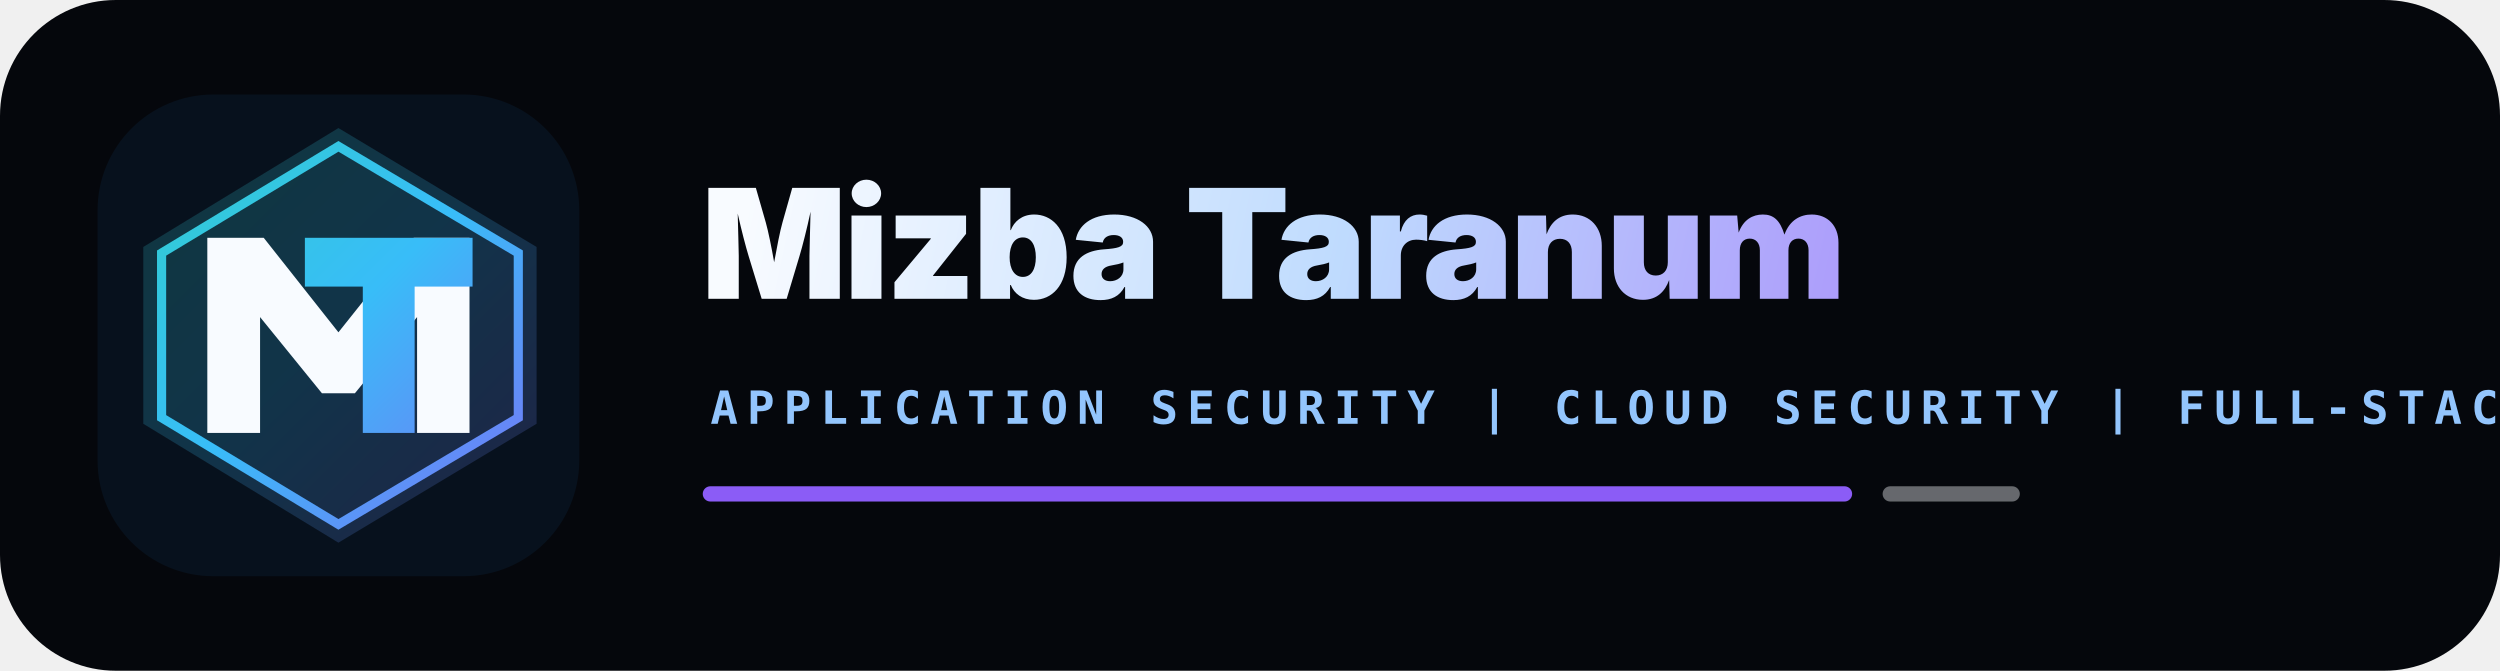
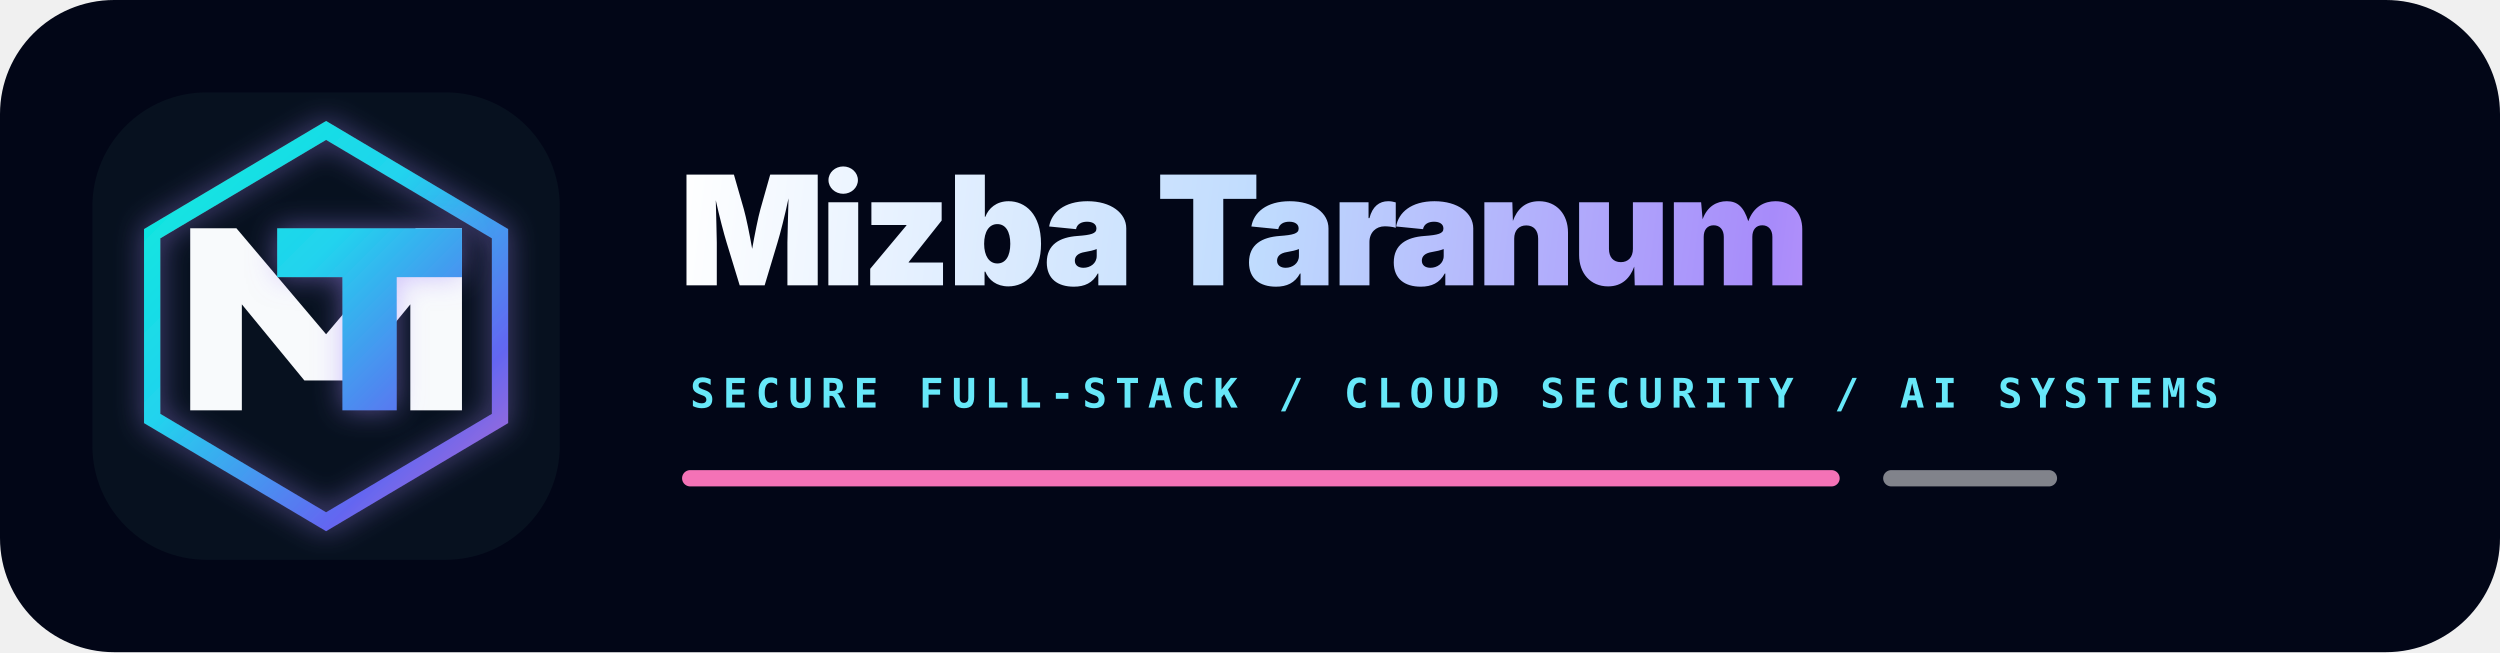
- <svg xmlns="http://www.w3.org/2000/svg" viewBox="0 0 820 220" role="img" aria-labelledby="title desc">
+ <svg xmlns="http://www.w3.org/2000/svg" viewBox="0 0 920 240" role="img" aria-labelledby="title desc">
  <defs>
-     <linearGradient id="markBg" x1="28" y1="26" x2="190" y2="190" gradientUnits="userSpaceOnUse">
-       <stop offset="0" stop-color="#2dd4bf" />
-       <stop offset="0.5" stop-color="#38bdf8" />
-       <stop offset="1" stop-color="#8b5cf6" />
+     <linearGradient id="neon" x1="34" y1="34" x2="205" y2="205" gradientUnits="userSpaceOnUse">
+       <stop offset="0" stop-color="#00f5d4" />
+       <stop offset="0.42" stop-color="#22d3ee" />
+       <stop offset="0.72" stop-color="#6366f1" />
+       <stop offset="1" stop-color="#f472b6" />
    </linearGradient>
-     <linearGradient id="textGrad" x1="244" y1="70" x2="640" y2="154" gradientUnits="userSpaceOnUse">
-       <stop offset="0" stop-color="#f8fbff" />
-       <stop offset="0.48" stop-color="#bfdbfe" />
-       <stop offset="1" stop-color="#a78bfa" />
+     <linearGradient id="copy" x1="250" y1="70" x2="760" y2="130" gradientUnits="userSpaceOnUse">
+       <stop offset="0" stop-color="#ffffff" />
+       <stop offset="0.42" stop-color="#bfdbfe" />
+       <stop offset="0.78" stop-color="#a78bfa" />
+       <stop offset="1" stop-color="#f0abfc" />
    </linearGradient>
+     <filter id="glow" x="-35%" y="-35%" width="170%" height="170%">
+       <feDropShadow dx="0" dy="12" stdDeviation="12" flood-color="#22d3ee" flood-opacity="0.3" />
+       <feDropShadow dx="0" dy="0" stdDeviation="5" flood-color="#a78bfa" flood-opacity="0.5" />
+     </filter>
  </defs>
-   <rect width="820" height="220" rx="38" fill="#05070c" />
-   <rect x="32" y="31" width="158" height="158" rx="38" fill="#07111d" />
-   <path d="M111 42 176 81v58l-65 39-64-39V81l64-39Z" fill="url(#markBg)" opacity="0.2" />
-   <path d="M111 48 170 83v54l-59 35-58-35V83l58-35Z" fill="none" stroke="url(#markBg)" stroke-width="3" />
-   <path d="M68 142V78h18.5L111 109l24.7-31H154v64h-17.2v-38l-20.4 25h-10.8l-20.3-25v38H68Z" fill="#f8fbff" />
-   <path d="M100 78h55v16h-19v48h-17V94h-19V78Z" fill="url(#markBg)" />
-   <text x="230" y="98" fill="url(#textGrad)" font-family="Inter, Segoe UI, Arial, sans-serif" font-size="50" font-weight="900" letter-spacing="-1">Mizba Taranum</text>
-   <text x="233" y="139" fill="#93c5fd" font-family="Consolas, JetBrains Mono, monospace" font-size="15" font-weight="700" letter-spacing="3">APPLICATION SECURITY  |  CLOUD SECURITY  |  FULL-STACK</text>
-   <path d="M233 162h372" stroke="url(#markBg)" stroke-width="5" stroke-linecap="round" />
-   <path d="M620 162h40" stroke="#f8fbff" stroke-width="5" stroke-linecap="round" opacity="0.4" />
+   <rect width="920" height="240" rx="42" fill="#020617" />
+   <rect x="34" y="34" width="172" height="172" rx="42" fill="#07111f" />
+   <path d="M120 48 184 86v68l-64 38-64-38V86l64-38Z" fill="none" stroke="url(#neon)" stroke-width="6" filter="url(#glow)" />
+   <path d="M70 151V84h17l33 39 33-39h17v67h-19v-39l-23 28h-16l-23-28v39H70Z" fill="#f8fafc" />
+   <path d="M102 84h68v18h-24v49h-20v-49h-24V84Z" fill="url(#neon)" filter="url(#glow)" />
+   <text x="250" y="105" fill="url(#copy)" font-family="Inter, Segoe UI, Arial, sans-serif" font-size="56" font-weight="900" letter-spacing="-1.5">Mizba Taranum</text>
+   <text x="254" y="150" fill="#67e8f9" font-family="Consolas, JetBrains Mono, monospace" font-size="15" font-weight="700" letter-spacing="3">SECURE FULL-STACK  /  CLOUD SECURITY  /  AI SYSTEMS</text>
+   <path d="M254 176h420" stroke="url(#neon)" stroke-width="6" stroke-linecap="round" />
+   <path d="M696 176h58" stroke="#ffffff" stroke-opacity="0.5" stroke-width="6" stroke-linecap="round" />
</svg>
